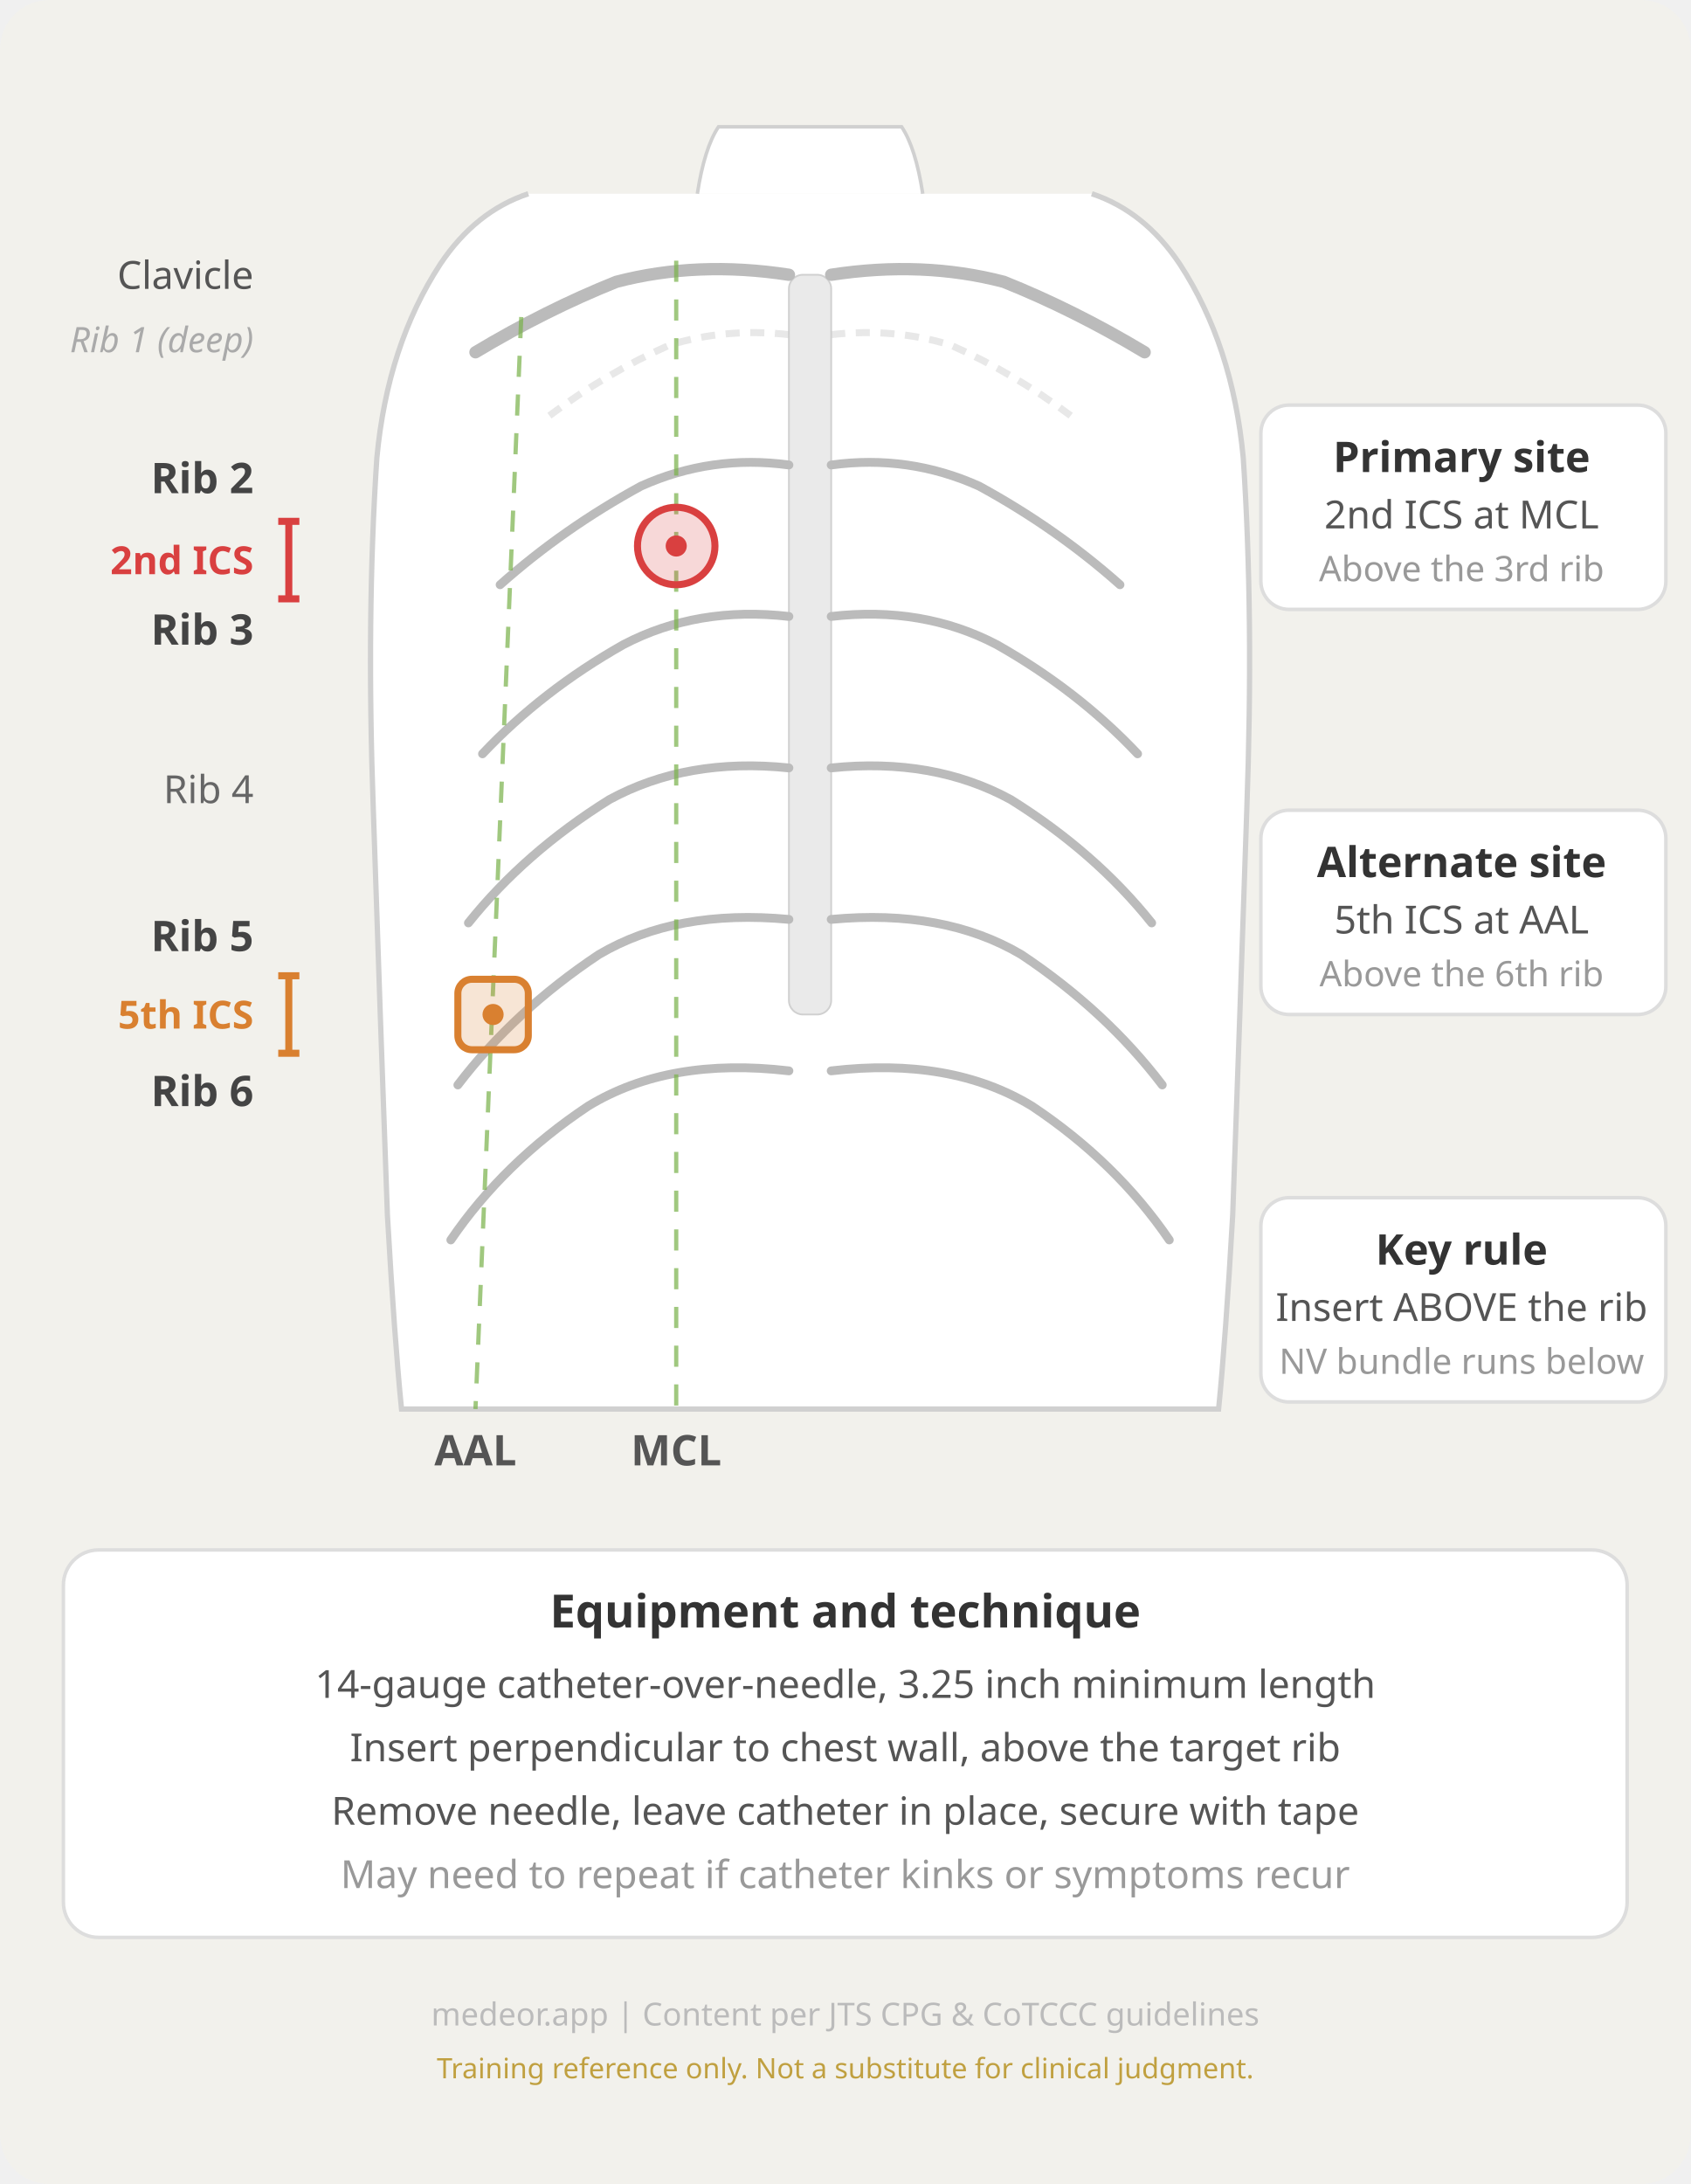
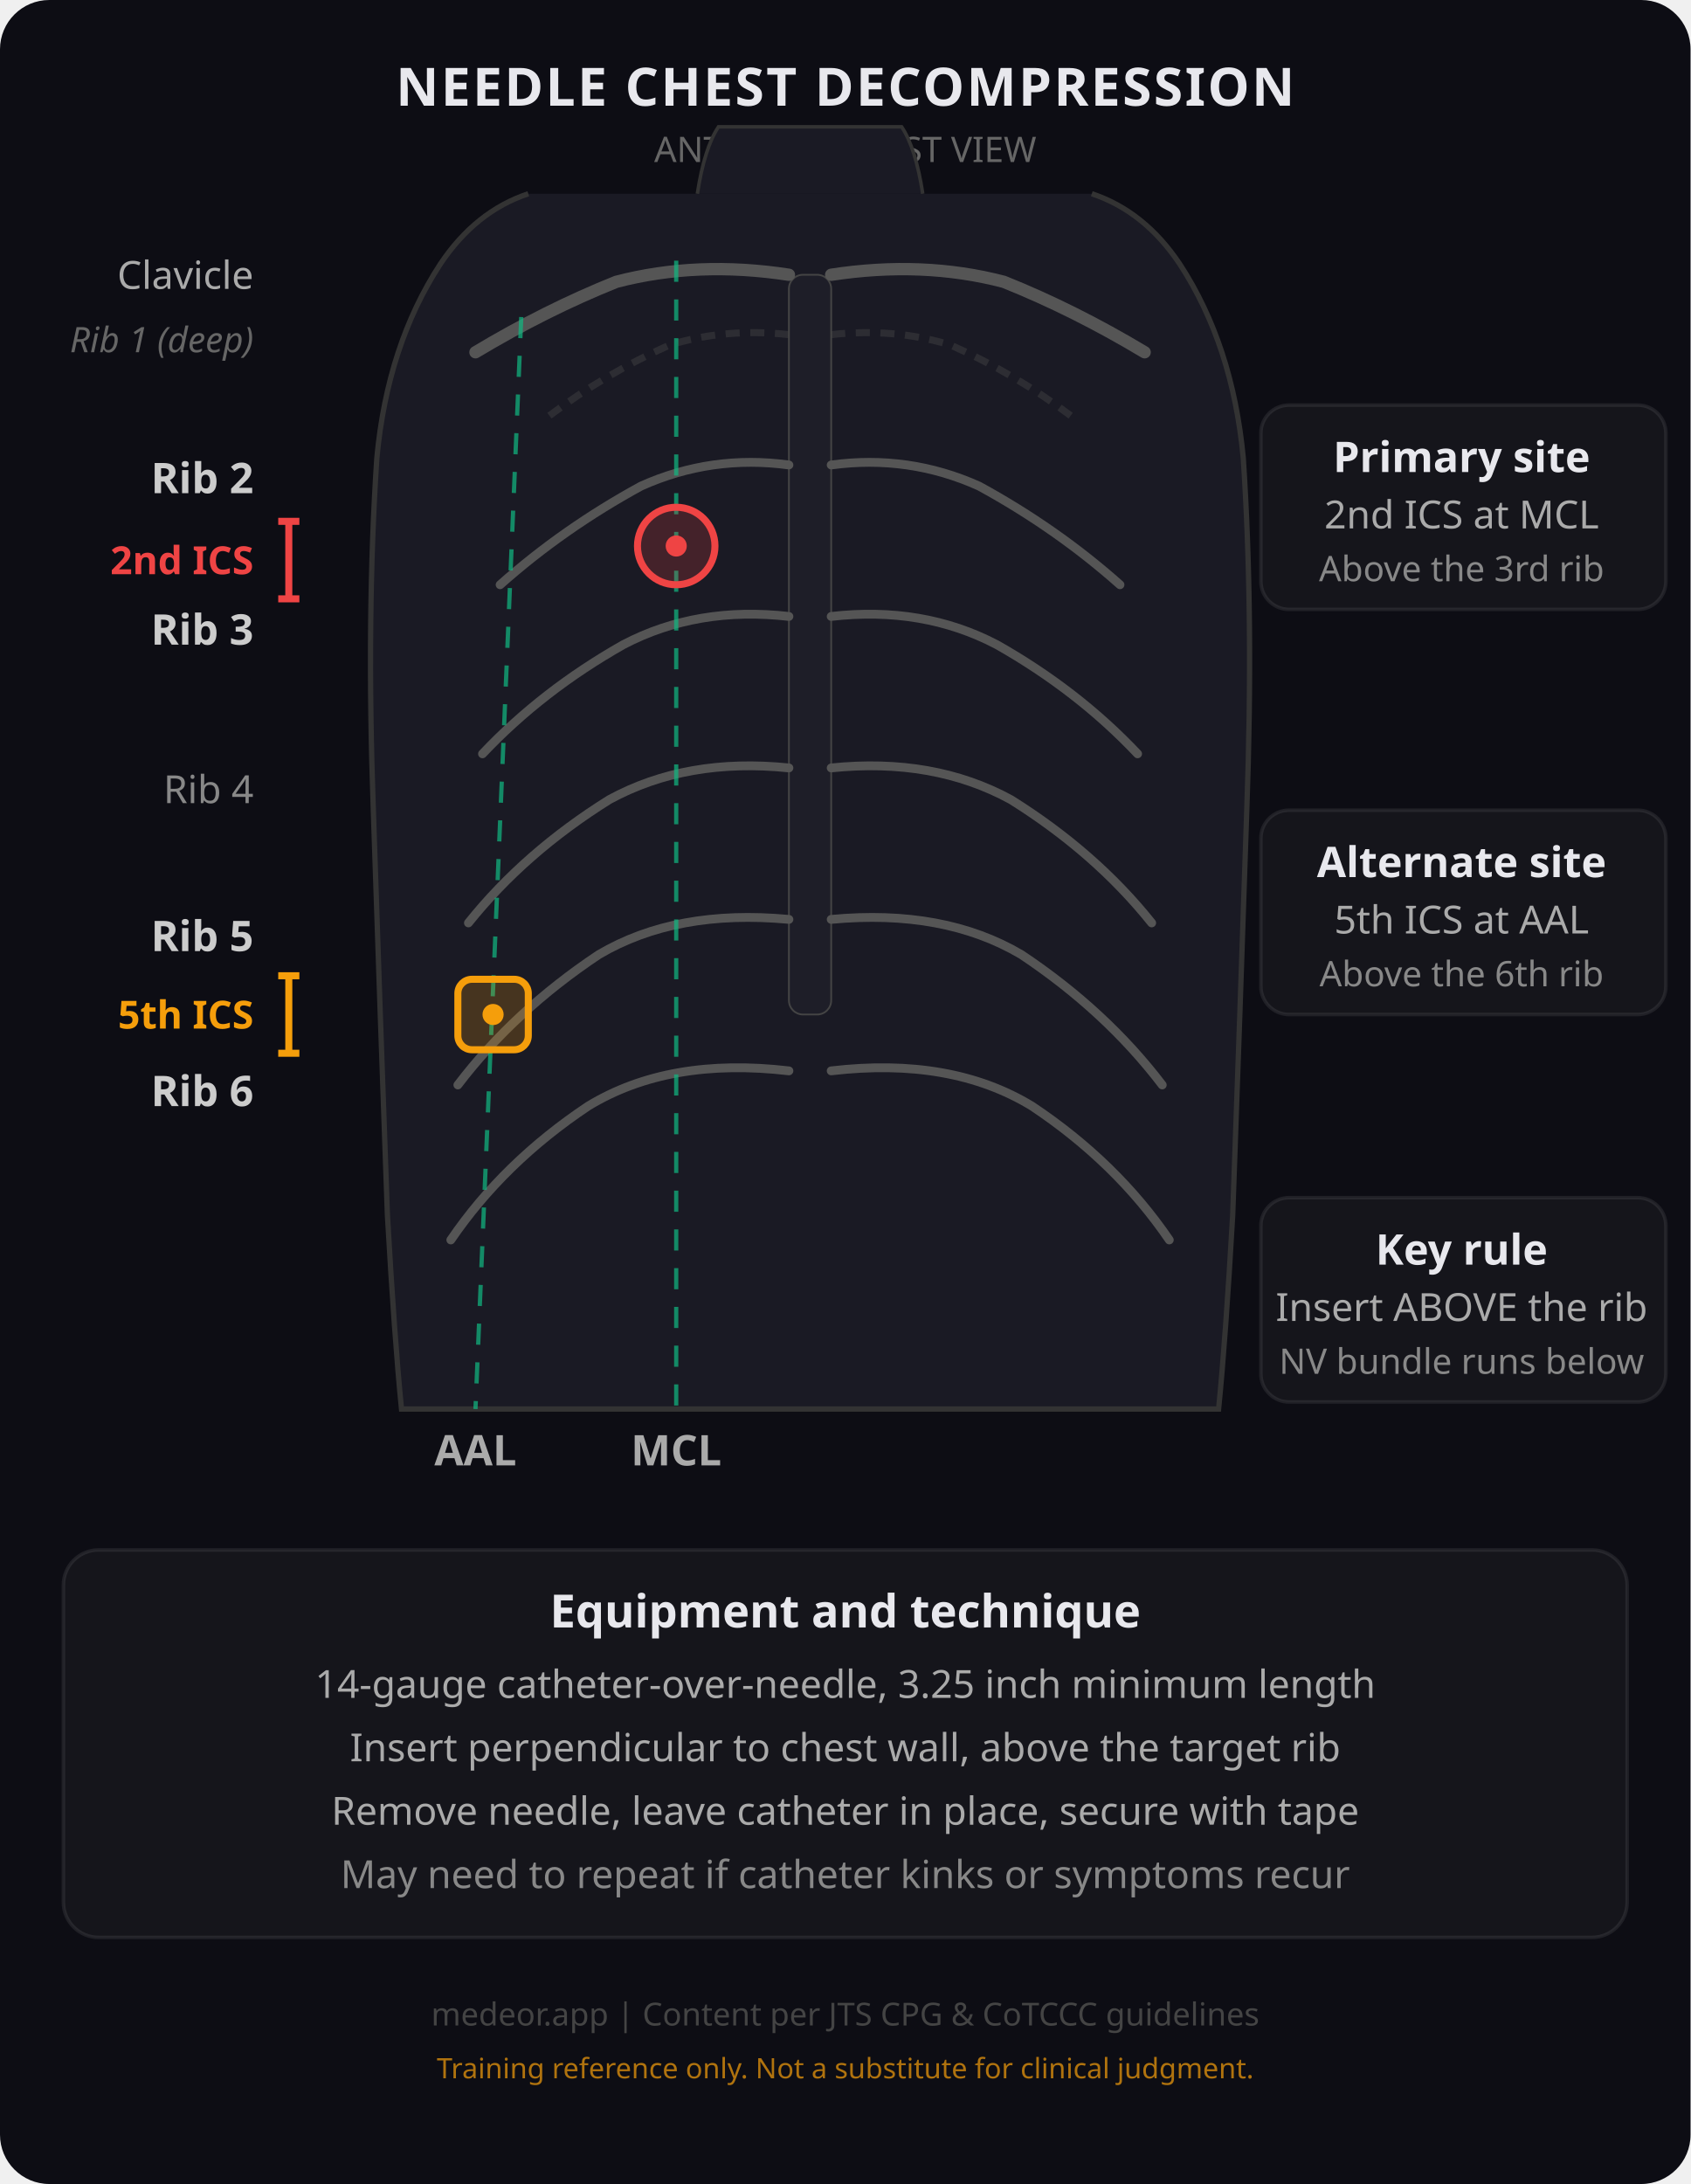
- <svg xmlns="http://www.w3.org/2000/svg" viewBox="0 0 480 620" width="480" height="620">
-   <rect width="480" height="620" fill="#f2f1ec" rx="14" />
-   <path d="M150,55 Q135,60 125,75 Q110,98 107,130 Q104,175 106,230 Q108,290 110,345 Q112,380 114,400 L346,400 Q348,380 350,345 Q352,290 354,230 Q356,175 353,130 Q350,98 335,75 Q325,60 310,55" fill="#ffffff" stroke="#d0d0d0" stroke-width="1.5" />
-   <path d="M198,55 Q200,42 204,36 L256,36 Q260,42 262,55" fill="#ffffff" stroke="#d0d0d0" stroke-width="1" />
-   <rect x="224" y="78" width="12" height="210" rx="4" fill="#eaeaea" stroke="#d0d0d0" stroke-width="0.5" />
-   <path d="M224,78 Q198,74 175,80 Q155,88 135,100" fill="none" stroke="#bbb" stroke-width="3.5" stroke-linecap="round" />
-   <path d="M236,78 Q262,74 285,80 Q305,88 325,100" fill="none" stroke="#bbb" stroke-width="3.5" stroke-linecap="round" />
-   <path d="M224,95 Q206,93 190,98 Q172,106 156,118" fill="none" stroke="#ccc" stroke-width="2" stroke-dasharray="4,3" opacity="0.45" />
-   <path d="M224,132 Q202,129 182,138 Q160,150 142,166" fill="none" stroke="#bbb" stroke-width="2.5" stroke-linecap="round" />
-   <path d="M224,175 Q198,172 177,183 Q154,196 137,214" fill="none" stroke="#bbb" stroke-width="2.5" stroke-linecap="round" />
-   <path d="M224,218 Q195,215 173,227 Q149,242 133,262" fill="none" stroke="#bbb" stroke-width="2.5" stroke-linecap="round" />
-   <path d="M224,261 Q192,258 170,271 Q146,287 130,308" fill="none" stroke="#bbb" stroke-width="2.5" stroke-linecap="round" />
-   <path d="M224,304 Q190,300 167,314 Q143,330 128,352" fill="none" stroke="#bbb" stroke-width="2.5" stroke-linecap="round" />
-   <path d="M236,95 Q254,93 270,98 Q288,106 304,118" fill="none" stroke="#ccc" stroke-width="2" stroke-dasharray="4,3" opacity="0.45" />
-   <path d="M236,132 Q258,129 278,138 Q300,150 318,166" fill="none" stroke="#bbb" stroke-width="2.5" stroke-linecap="round" />
-   <path d="M236,175 Q262,172 283,183 Q306,196 323,214" fill="none" stroke="#bbb" stroke-width="2.5" stroke-linecap="round" />
-   <path d="M236,218 Q265,215 287,227 Q311,242 327,262" fill="none" stroke="#bbb" stroke-width="2.5" stroke-linecap="round" />
-   <path d="M236,261 Q268,258 290,271 Q314,287 330,308" fill="none" stroke="#bbb" stroke-width="2.5" stroke-linecap="round" />
-   <path d="M236,304 Q270,300 293,314 Q317,330 332,352" fill="none" stroke="#bbb" stroke-width="2.5" stroke-linecap="round" />
-   <line x1="148" y1="90" x2="135" y2="400" stroke="#78b049" stroke-width="1.2" stroke-dasharray="6,5" opacity="0.7" />
-   <line x1="192" y1="74" x2="192" y2="400" stroke="#78b049" stroke-width="1.2" stroke-dasharray="6,5" opacity="0.7" />
-   <text x="135" y="416" text-anchor="middle" fill="#555" font-family="system-ui,sans-serif" font-size="12" font-weight="600">AAL</text>
-   <text x="192" y="416" text-anchor="middle" fill="#555" font-family="system-ui,sans-serif" font-size="12" font-weight="600">MCL</text>
-   <text x="72" y="82" text-anchor="end" fill="#555" font-family="system-ui,sans-serif" font-size="11" font-weight="500">Clavicle</text>
-   <text x="72" y="100" text-anchor="end" fill="#aaa" font-family="system-ui,sans-serif" font-size="10" font-style="italic">Rib 1 (deep)</text>
-   <text x="72" y="140" text-anchor="end" fill="#444" font-family="system-ui,sans-serif" font-size="12" font-weight="600">Rib 2</text>
-   <line x1="82" y1="148" x2="82" y2="170" stroke="#d94040" stroke-width="2" />
-   <line x1="79" y1="148" x2="85" y2="148" stroke="#d94040" stroke-width="2" />
-   <line x1="79" y1="170" x2="85" y2="170" stroke="#d94040" stroke-width="2" />
-   <text x="72" y="163" text-anchor="end" fill="#d94040" font-family="system-ui,sans-serif" font-size="11" font-weight="700">2nd ICS</text>
-   <text x="72" y="183" text-anchor="end" fill="#444" font-family="system-ui,sans-serif" font-size="12" font-weight="600">Rib 3</text>
-   <text x="72" y="228" text-anchor="end" fill="#666" font-family="system-ui,sans-serif" font-size="11">Rib 4</text>
-   <text x="72" y="270" text-anchor="end" fill="#444" font-family="system-ui,sans-serif" font-size="12" font-weight="600">Rib 5</text>
-   <line x1="82" y1="277" x2="82" y2="299" stroke="#d98030" stroke-width="2" />
-   <line x1="79" y1="277" x2="85" y2="277" stroke="#d98030" stroke-width="2" />
-   <line x1="79" y1="299" x2="85" y2="299" stroke="#d98030" stroke-width="2" />
-   <text x="72" y="292" text-anchor="end" fill="#d98030" font-family="system-ui,sans-serif" font-size="11" font-weight="700">5th ICS</text>
-   <text x="72" y="314" text-anchor="end" fill="#444" font-family="system-ui,sans-serif" font-size="12" font-weight="600">Rib 6</text>
-   <circle cx="192" cy="155" r="11" fill="#d94040" fill-opacity="0.2" stroke="#d94040" stroke-width="2" />
-   <circle cx="192" cy="155" r="3" fill="#d94040" />
-   <rect x="130" y="278" width="20" height="20" rx="4" fill="#d98030" fill-opacity="0.2" stroke="#d98030" stroke-width="2" />
-   <circle cx="140" cy="288" r="3" fill="#d98030" />
-   <rect x="358" y="115" width="115" height="58" rx="8" fill="#fff" stroke="#ddd" stroke-width="1" />
-   <text x="415" y="134" text-anchor="middle" fill="#333" font-family="system-ui,sans-serif" font-size="12" font-weight="700">Primary site</text>
-   <text x="415" y="150" text-anchor="middle" fill="#555" font-family="system-ui,sans-serif" font-size="11">2nd ICS at MCL</text>
-   <text x="415" y="165" text-anchor="middle" fill="#999" font-family="system-ui,sans-serif" font-size="10">Above the 3rd rib</text>
-   <rect x="358" y="230" width="115" height="58" rx="8" fill="#fff" stroke="#ddd" stroke-width="1" />
-   <text x="415" y="249" text-anchor="middle" fill="#333" font-family="system-ui,sans-serif" font-size="12" font-weight="700">Alternate site</text>
-   <text x="415" y="265" text-anchor="middle" fill="#555" font-family="system-ui,sans-serif" font-size="11">5th ICS at AAL</text>
-   <text x="415" y="280" text-anchor="middle" fill="#999" font-family="system-ui,sans-serif" font-size="10">Above the 6th rib</text>
-   <rect x="358" y="340" width="115" height="58" rx="8" fill="#fff" stroke="#ddd" stroke-width="1" />
-   <text x="415" y="359" text-anchor="middle" fill="#333" font-family="system-ui,sans-serif" font-size="12" font-weight="700">Key rule</text>
-   <text x="415" y="375" text-anchor="middle" fill="#555" font-family="system-ui,sans-serif" font-size="11">Insert ABOVE the rib</text>
-   <text x="415" y="390" text-anchor="middle" fill="#999" font-family="system-ui,sans-serif" font-size="10">NV bundle runs below</text>
-   <rect x="18" y="440" width="444" height="110" rx="10" fill="#fff" stroke="#ddd" stroke-width="1" />
-   <text x="240" y="462" text-anchor="middle" fill="#333" font-family="system-ui,sans-serif" font-size="13" font-weight="700">Equipment and technique</text>
-   <text x="240" y="482" text-anchor="middle" fill="#555" font-family="system-ui,sans-serif" font-size="11">14-gauge catheter-over-needle, 3.25 inch minimum length</text>
-   <text x="240" y="500" text-anchor="middle" fill="#555" font-family="system-ui,sans-serif" font-size="11">Insert perpendicular to chest wall, above the target rib</text>
-   <text x="240" y="518" text-anchor="middle" fill="#555" font-family="system-ui,sans-serif" font-size="11">Remove needle, leave catheter in place, secure with tape</text>
-   <text x="240" y="536" text-anchor="middle" fill="#999" font-family="system-ui,sans-serif" font-size="11">May need to repeat if catheter kinks or symptoms recur</text>
-   <text x="240" y="575" text-anchor="middle" fill="#bbb" font-family="system-ui,sans-serif" font-size="9">medeor.app | Content per JTS CPG &amp; CoTCCC guidelines</text>
-   <text x="240" y="590" text-anchor="middle" fill="#c0a040" font-family="system-ui,sans-serif" font-size="8">Training reference only. Not a substitute for clinical judgment.</text>
+ <svg xmlns="http://www.w3.org/2000/svg" viewBox="0 0 480 620">
+   <style>text { font-family: system-ui, sans-serif; }</style>
+   <rect width="480" height="620" fill="#0d0d14" rx="14" />
+   <text x="240" y="30" text-anchor="middle" fill="#e8e8ed" font-size="15" font-weight="700" letter-spacing="0.04em">NEEDLE CHEST DECOMPRESSION</text>
+   <text x="240" y="46" text-anchor="middle" fill="#666" font-size="10">ANTERIOR CHEST VIEW</text>
+   <path d="M150,55 Q135,60 125,75 Q110,98 107,130 Q104,175 106,230 Q108,290 110,345 Q112,380 114,400 L346,400 Q348,380 350,345 Q352,290 354,230 Q356,175 353,130 Q350,98 335,75 Q325,60 310,55" fill="#1a1a24" stroke="#333" stroke-width="1.5" />
+   <path d="M198,55 Q200,42 204,36 L256,36 Q260,42 262,55" fill="#1a1a24" stroke="#333" stroke-width="1" />
+   <rect x="224" y="78" width="12" height="210" rx="4" fill="#1e1e28" stroke="#444" stroke-width="0.5" />
+   <path d="M224,78 Q198,74 175,80 Q155,88 135,100" fill="none" stroke="#555" stroke-width="3.5" stroke-linecap="round" />
+   <path d="M236,78 Q262,74 285,80 Q305,88 325,100" fill="none" stroke="#555" stroke-width="3.5" stroke-linecap="round" />
+   <path d="M224,95 Q206,93 190,98 Q172,106 156,118" fill="none" stroke="#444" stroke-width="2" stroke-dasharray="4,3" opacity="0.45" />
+   <path d="M224,132 Q202,129 182,138 Q160,150 142,166" fill="none" stroke="#555" stroke-width="2.5" stroke-linecap="round" />
+   <path d="M224,175 Q198,172 177,183 Q154,196 137,214" fill="none" stroke="#555" stroke-width="2.5" stroke-linecap="round" />
+   <path d="M224,218 Q195,215 173,227 Q149,242 133,262" fill="none" stroke="#555" stroke-width="2.5" stroke-linecap="round" />
+   <path d="M224,261 Q192,258 170,271 Q146,287 130,308" fill="none" stroke="#555" stroke-width="2.5" stroke-linecap="round" />
+   <path d="M224,304 Q190,300 167,314 Q143,330 128,352" fill="none" stroke="#555" stroke-width="2.5" stroke-linecap="round" />
+   <path d="M236,95 Q254,93 270,98 Q288,106 304,118" fill="none" stroke="#444" stroke-width="2" stroke-dasharray="4,3" opacity="0.45" />
+   <path d="M236,132 Q258,129 278,138 Q300,150 318,166" fill="none" stroke="#555" stroke-width="2.5" stroke-linecap="round" />
+   <path d="M236,175 Q262,172 283,183 Q306,196 323,214" fill="none" stroke="#555" stroke-width="2.5" stroke-linecap="round" />
+   <path d="M236,218 Q265,215 287,227 Q311,242 327,262" fill="none" stroke="#555" stroke-width="2.5" stroke-linecap="round" />
+   <path d="M236,261 Q268,258 290,271 Q314,287 330,308" fill="none" stroke="#555" stroke-width="2.5" stroke-linecap="round" />
+   <path d="M236,304 Q270,300 293,314 Q317,330 332,352" fill="none" stroke="#555" stroke-width="2.5" stroke-linecap="round" />
+   <line x1="148" y1="90" x2="135" y2="400" stroke="#10b981" stroke-width="1.2" stroke-dasharray="6,5" opacity="0.7" />
+   <line x1="192" y1="74" x2="192" y2="400" stroke="#10b981" stroke-width="1.2" stroke-dasharray="6,5" opacity="0.7" />
+   <text x="135" y="416" text-anchor="middle" fill="#aaa" font-size="12" font-weight="600">AAL</text>
+   <text x="192" y="416" text-anchor="middle" fill="#aaa" font-size="12" font-weight="600">MCL</text>
+   <text x="72" y="82" text-anchor="end" fill="#aaa" font-size="11" font-weight="500">Clavicle</text>
+   <text x="72" y="100" text-anchor="end" fill="#666" font-size="10" font-style="italic">Rib 1 (deep)</text>
+   <text x="72" y="140" text-anchor="end" fill="#ccc" font-size="12" font-weight="600">Rib 2</text>
+   <line x1="82" y1="148" x2="82" y2="170" stroke="#ef4444" stroke-width="2" />
+   <line x1="79" y1="148" x2="85" y2="148" stroke="#ef4444" stroke-width="2" />
+   <line x1="79" y1="170" x2="85" y2="170" stroke="#ef4444" stroke-width="2" />
+   <text x="72" y="163" text-anchor="end" fill="#ef4444" font-size="11" font-weight="700">2nd ICS</text>
+   <text x="72" y="183" text-anchor="end" fill="#ccc" font-size="12" font-weight="600">Rib 3</text>
+   <text x="72" y="228" text-anchor="end" fill="#888" font-size="11">Rib 4</text>
+   <text x="72" y="270" text-anchor="end" fill="#ccc" font-size="12" font-weight="600">Rib 5</text>
+   <line x1="82" y1="277" x2="82" y2="299" stroke="#f59e0b" stroke-width="2" />
+   <line x1="79" y1="277" x2="85" y2="277" stroke="#f59e0b" stroke-width="2" />
+   <line x1="79" y1="299" x2="85" y2="299" stroke="#f59e0b" stroke-width="2" />
+   <text x="72" y="292" text-anchor="end" fill="#f59e0b" font-size="11" font-weight="700">5th ICS</text>
+   <text x="72" y="314" text-anchor="end" fill="#ccc" font-size="12" font-weight="600">Rib 6</text>
+   <circle cx="192" cy="155" r="11" fill="#ef4444" fill-opacity="0.2" stroke="#ef4444" stroke-width="2" />
+   <circle cx="192" cy="155" r="3" fill="#ef4444" />
+   <rect x="130" y="278" width="20" height="20" rx="4" fill="#f59e0b" fill-opacity="0.2" stroke="#f59e0b" stroke-width="2" />
+   <circle cx="140" cy="288" r="3" fill="#f59e0b" />
+   <rect x="358" y="115" width="115" height="58" rx="8" fill="#ffffff08" stroke="#ffffff14" stroke-width="1" />
+   <text x="415" y="134" text-anchor="middle" fill="#e8e8ed" font-size="12" font-weight="700">Primary site</text>
+   <text x="415" y="150" text-anchor="middle" fill="#aaa" font-size="11">2nd ICS at MCL</text>
+   <text x="415" y="165" text-anchor="middle" fill="#888" font-size="10">Above the 3rd rib</text>
+   <rect x="358" y="230" width="115" height="58" rx="8" fill="#ffffff08" stroke="#ffffff14" stroke-width="1" />
+   <text x="415" y="249" text-anchor="middle" fill="#e8e8ed" font-size="12" font-weight="700">Alternate site</text>
+   <text x="415" y="265" text-anchor="middle" fill="#aaa" font-size="11">5th ICS at AAL</text>
+   <text x="415" y="280" text-anchor="middle" fill="#888" font-size="10">Above the 6th rib</text>
+   <rect x="358" y="340" width="115" height="58" rx="8" fill="#ffffff08" stroke="#ffffff14" stroke-width="1" />
+   <text x="415" y="359" text-anchor="middle" fill="#e8e8ed" font-size="12" font-weight="700">Key rule</text>
+   <text x="415" y="375" text-anchor="middle" fill="#aaa" font-size="11">Insert ABOVE the rib</text>
+   <text x="415" y="390" text-anchor="middle" fill="#888" font-size="10">NV bundle runs below</text>
+   <rect x="18" y="440" width="444" height="110" rx="10" fill="#ffffff08" stroke="#ffffff14" stroke-width="1" />
+   <text x="240" y="462" text-anchor="middle" fill="#e8e8ed" font-size="13" font-weight="700">Equipment and technique</text>
+   <text x="240" y="482" text-anchor="middle" fill="#aaa" font-size="11">14-gauge catheter-over-needle, 3.25 inch minimum length</text>
+   <text x="240" y="500" text-anchor="middle" fill="#aaa" font-size="11">Insert perpendicular to chest wall, above the target rib</text>
+   <text x="240" y="518" text-anchor="middle" fill="#aaa" font-size="11">Remove needle, leave catheter in place, secure with tape</text>
+   <text x="240" y="536" text-anchor="middle" fill="#888" font-size="11">May need to repeat if catheter kinks or symptoms recur</text>
+   <text x="240" y="575" text-anchor="middle" fill="#444" font-size="9">medeor.app | Content per JTS CPG &amp; CoTCCC guidelines</text>
+   <text x="240" y="590" text-anchor="middle" fill="#f59e0b" font-size="8" opacity="0.7">Training reference only. Not a substitute for clinical judgment.</text>
</svg>
